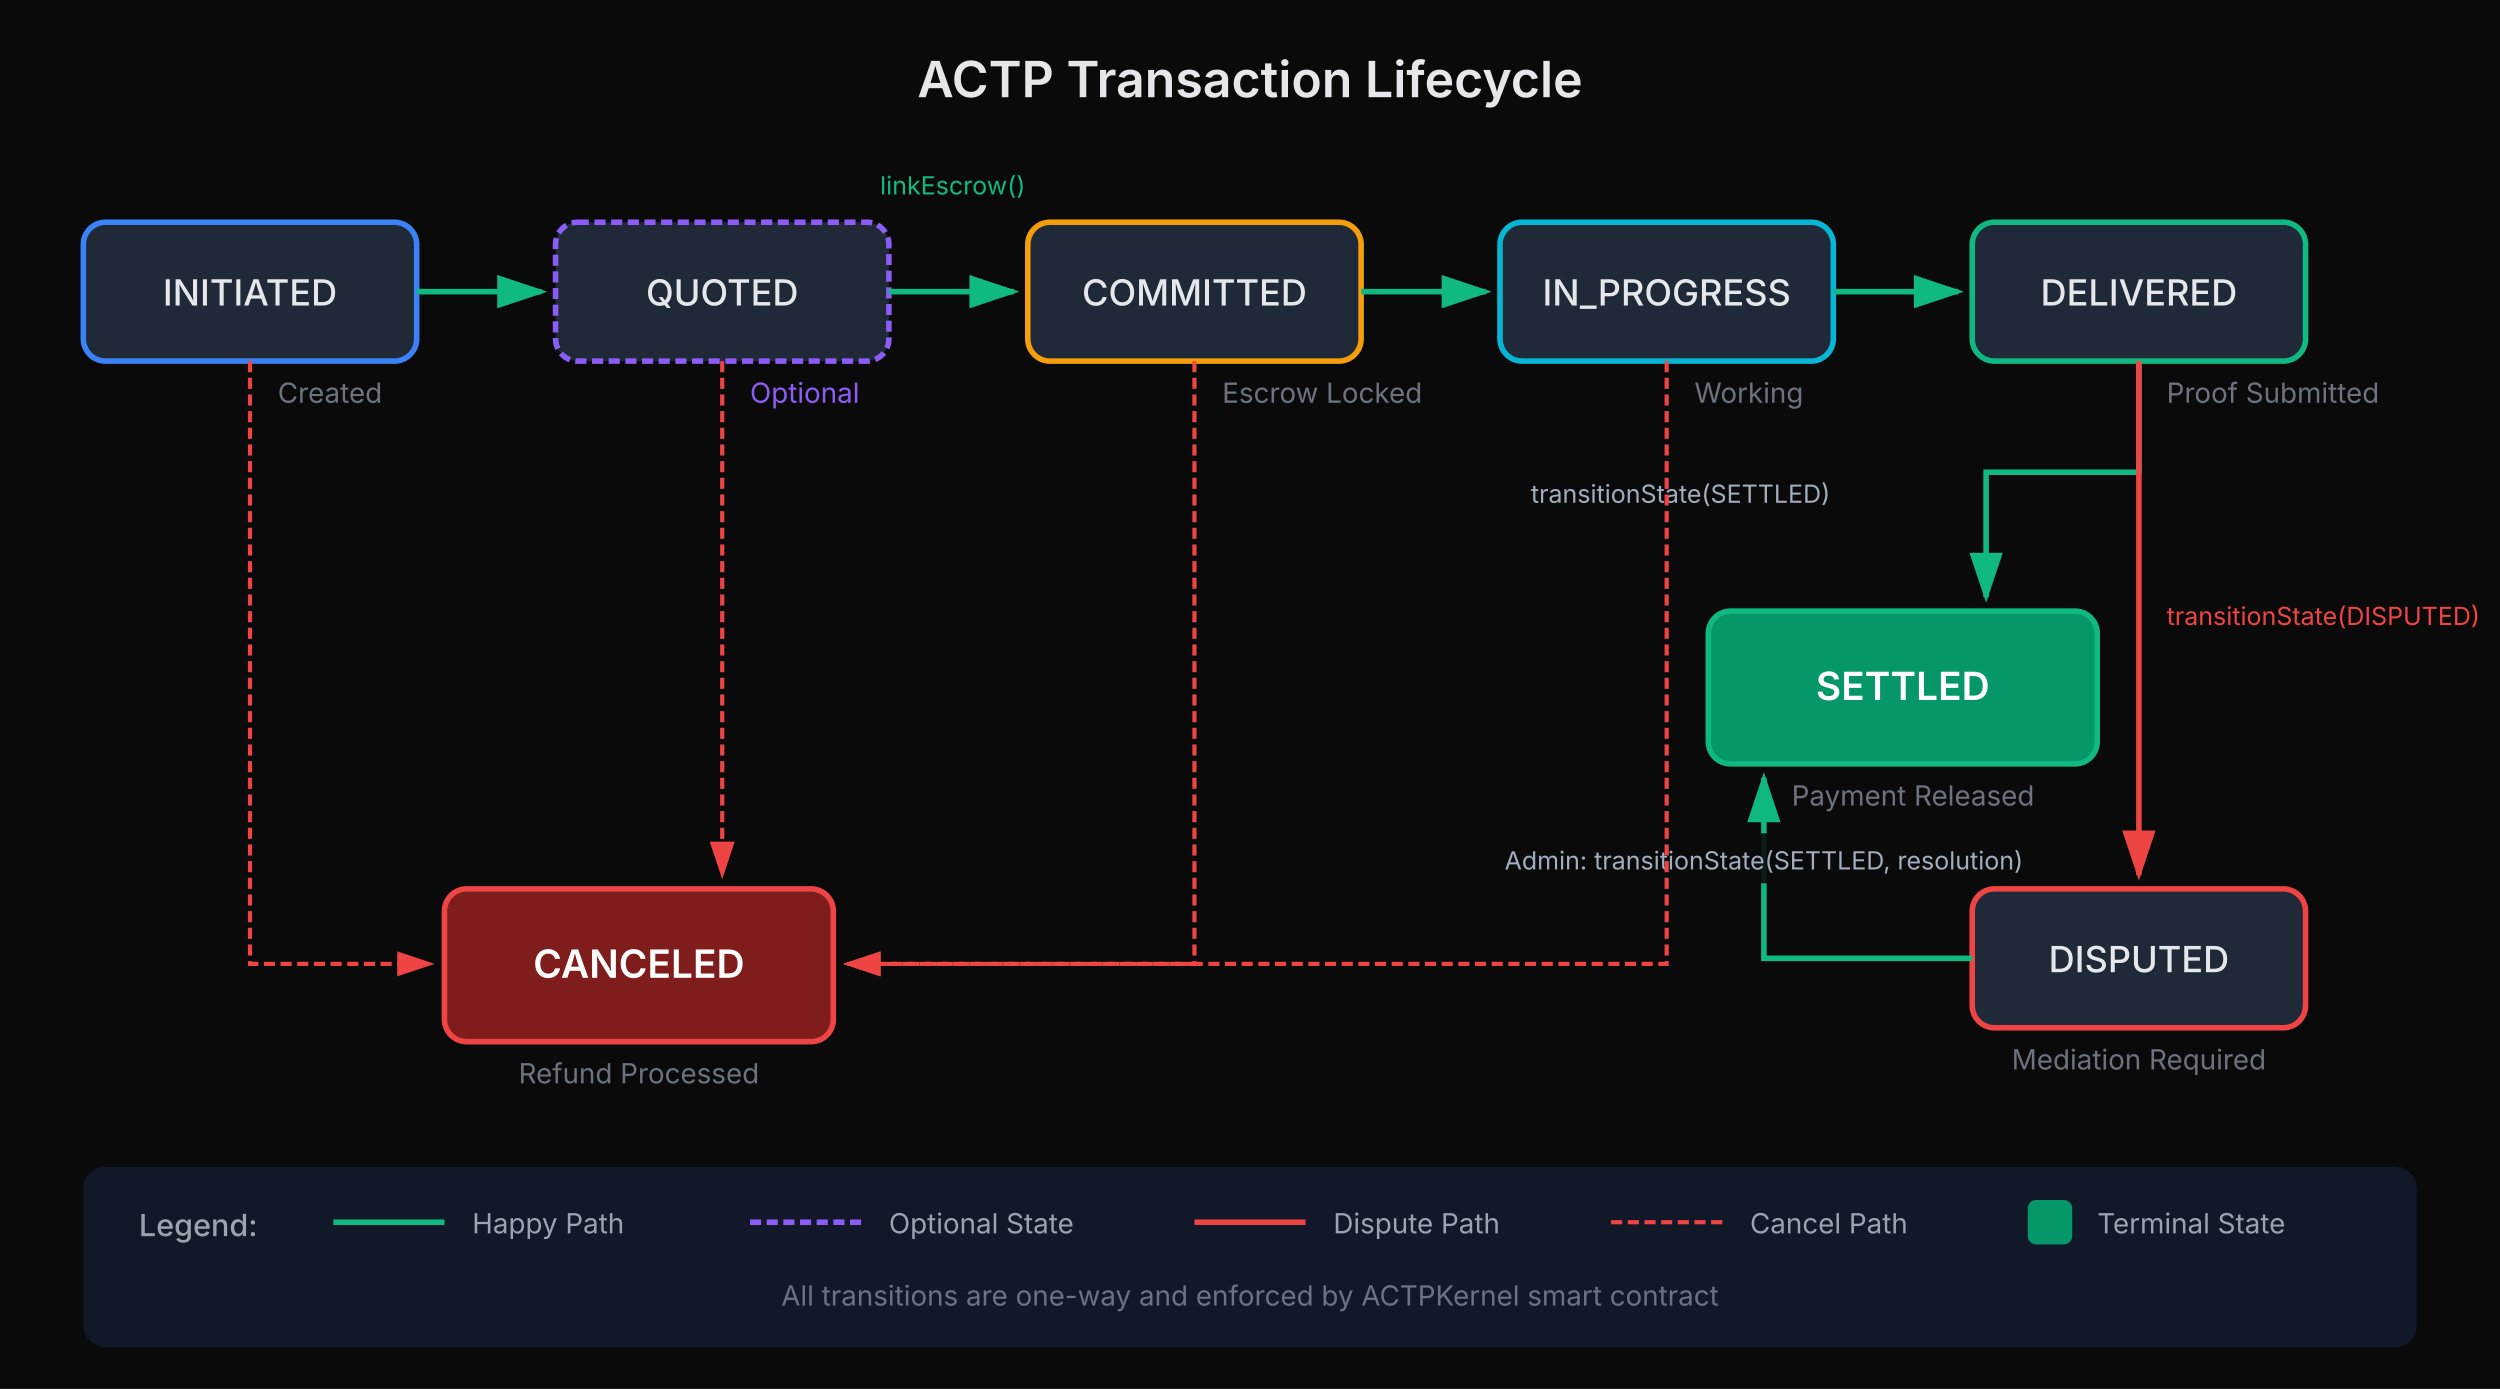
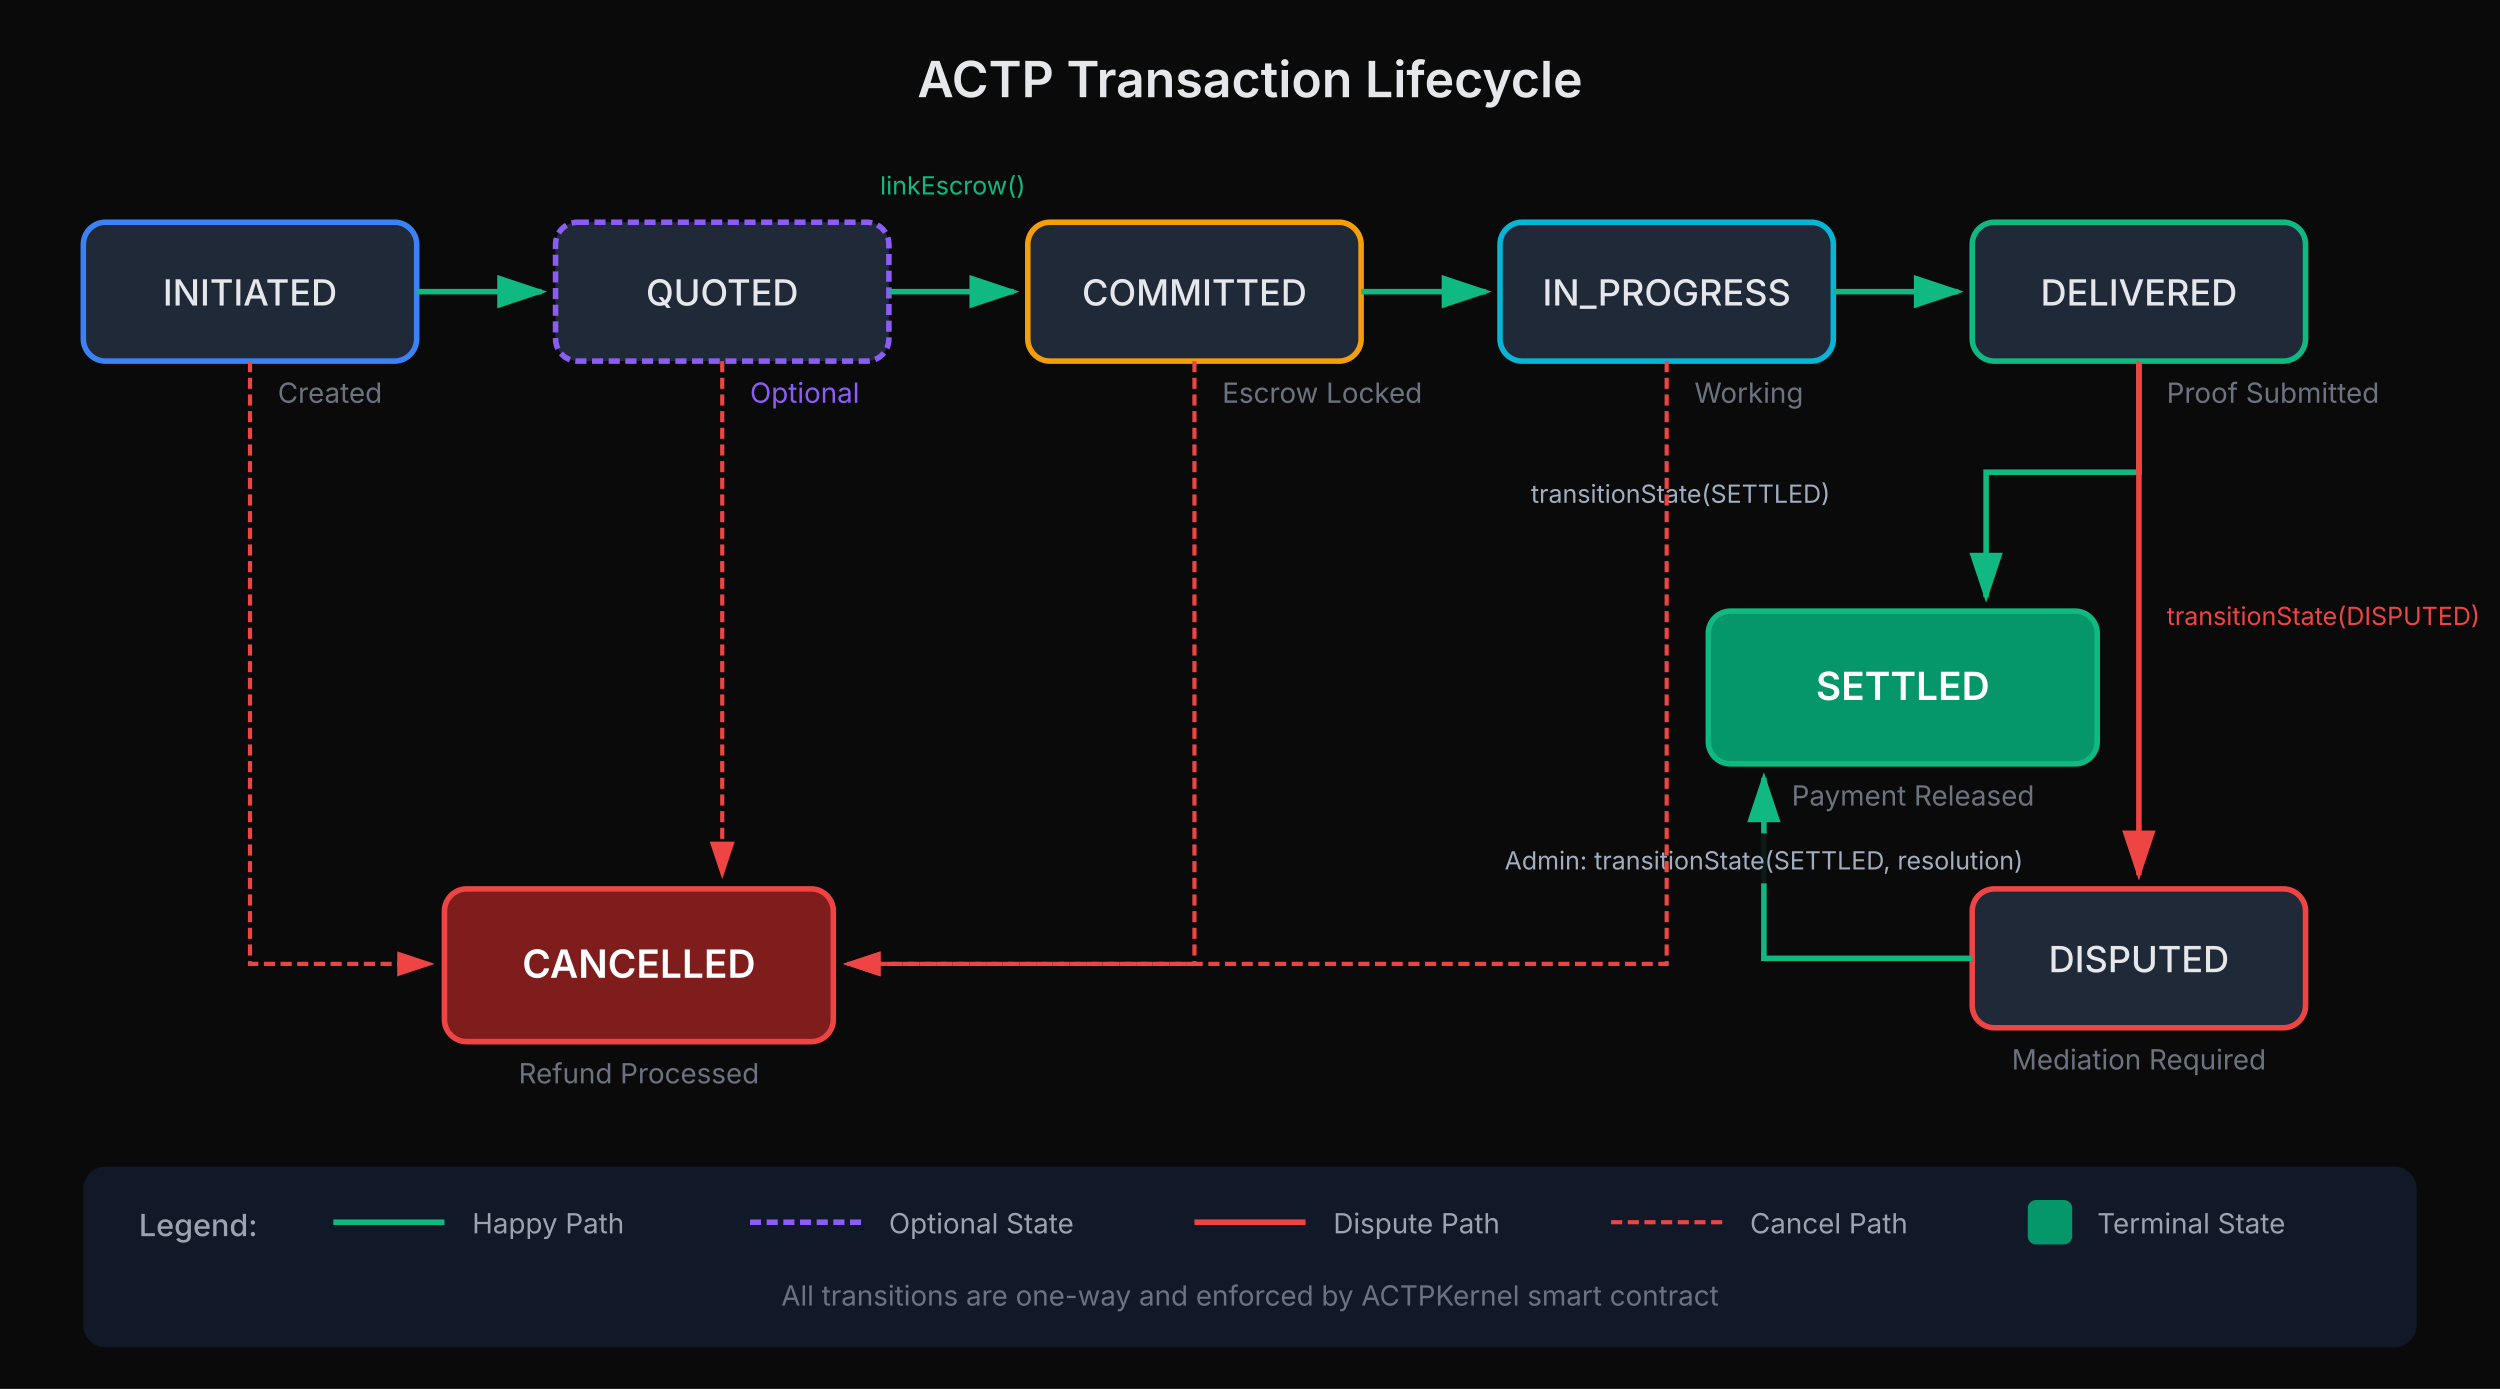
<svg xmlns="http://www.w3.org/2000/svg" width="900" height="500" viewBox="0 0 900 500">
  <rect width="900" height="500" fill="#0A0A0A" />
  <text x="450" y="35" text-anchor="middle" fill="#E5E7EB" font-family="system-ui, -apple-system, sans-serif" font-size="18" font-weight="600">
    ACTP Transaction Lifecycle
  </text>
  <rect x="30" y="80" width="120" height="50" rx="8" fill="#1F2937" stroke="#3B82F6" stroke-width="2" />
  <text x="90" y="110" text-anchor="middle" fill="#E5E7EB" font-family="system-ui, -apple-system, sans-serif" font-size="13" font-weight="500">INITIATED</text>
  <text x="100" y="145" text-anchor="start" fill="#6B7280" font-family="system-ui, -apple-system, sans-serif" font-size="10">Created</text>
  <rect x="200" y="80" width="120" height="50" rx="8" fill="#1F2937" stroke="#8B5CF6" stroke-width="2" stroke-dasharray="4,2" />
  <text x="260" y="110" text-anchor="middle" fill="#E5E7EB" font-family="system-ui, -apple-system, sans-serif" font-size="13" font-weight="500">QUOTED</text>
  <text x="270" y="145" text-anchor="start" fill="#8B5CF6" font-family="system-ui, -apple-system, sans-serif" font-size="10">Optional</text>
  <rect x="370" y="80" width="120" height="50" rx="8" fill="#1F2937" stroke="#F59E0B" stroke-width="2" />
  <text x="430" y="110" text-anchor="middle" fill="#E5E7EB" font-family="system-ui, -apple-system, sans-serif" font-size="13" font-weight="500">COMMITTED</text>
  <text x="440" y="145" text-anchor="start" fill="#6B7280" font-family="system-ui, -apple-system, sans-serif" font-size="10">Escrow Locked</text>
  <rect x="540" y="80" width="120" height="50" rx="8" fill="#1F2937" stroke="#06B6D4" stroke-width="2" />
  <text x="600" y="110" text-anchor="middle" fill="#E5E7EB" font-family="system-ui, -apple-system, sans-serif" font-size="13" font-weight="500">IN_PROGRESS</text>
  <text x="610" y="145" text-anchor="start" fill="#6B7280" font-family="system-ui, -apple-system, sans-serif" font-size="10">Working</text>
  <rect x="710" y="80" width="120" height="50" rx="8" fill="#1F2937" stroke="#10B981" stroke-width="2" />
  <text x="770" y="110" text-anchor="middle" fill="#E5E7EB" font-family="system-ui, -apple-system, sans-serif" font-size="13" font-weight="500">DELIVERED</text>
  <text x="780" y="145" text-anchor="start" fill="#6B7280" font-family="system-ui, -apple-system, sans-serif" font-size="10">Proof Submitted</text>
  <rect x="615" y="220" width="140" height="55" rx="8" fill="#059669" stroke="#10B981" stroke-width="2" />
  <text x="685" y="252" text-anchor="middle" fill="#FFFFFF" font-family="system-ui, -apple-system, sans-serif" font-size="14" font-weight="600">SETTLED</text>
  <text x="645" y="290" text-anchor="start" fill="#6B7280" font-family="system-ui, -apple-system, sans-serif" font-size="10">Payment Released</text>
  <rect x="710" y="320" width="120" height="50" rx="8" fill="#1F2937" stroke="#EF4444" stroke-width="2" />
  <text x="770" y="350" text-anchor="middle" fill="#E5E7EB" font-family="system-ui, -apple-system, sans-serif" font-size="13" font-weight="500">DISPUTED</text>
  <text x="770" y="385" text-anchor="middle" fill="#6B7280" font-family="system-ui, -apple-system, sans-serif" font-size="10">Mediation Required</text>
  <rect x="160" y="320" width="140" height="55" rx="8" fill="#7F1D1D" stroke="#EF4444" stroke-width="2" />
-   <text x="230" y="352" text-anchor="middle" fill="#FFFFFF" font-family="system-ui, -apple-system, sans-serif" font-size="14" font-weight="600">CANCELED</text>
+   <text x="230" y="352" text-anchor="middle" fill="#FFFFFF" font-family="system-ui, -apple-system, sans-serif" font-size="14" font-weight="600">CANCELLED</text>
  <text x="230" y="390" text-anchor="middle" fill="#6B7280" font-family="system-ui, -apple-system, sans-serif" font-size="10">Refund Processed</text>
  <line x1="150" y1="105" x2="195" y2="105" stroke="#10B981" stroke-width="2" marker-end="url(#arrowGreen)" />
  <line x1="320" y1="105" x2="365" y2="105" stroke="#10B981" stroke-width="2" marker-end="url(#arrowGreen)" />
  <text x="343" y="70" text-anchor="middle" fill="#10B981" font-family="system-ui, -apple-system, sans-serif" font-size="9">linkEscrow()</text>
  <line x1="490" y1="105" x2="535" y2="105" stroke="#10B981" stroke-width="2" marker-end="url(#arrowGreen)" />
  <line x1="660" y1="105" x2="705" y2="105" stroke="#10B981" stroke-width="2" marker-end="url(#arrowGreen)" />
  <path d="M 770 130 L 770 170 L 715 170 L 715 215" fill="none" stroke="#10B981" stroke-width="2" marker-end="url(#arrowGreen)" />
  <rect x="515" y="168" width="180" height="18" rx="3" fill="#0A0A0A" fill-opacity="0.9" />
  <text x="605" y="181" text-anchor="middle" fill="#A0AEC0" font-family="system-ui, -apple-system, sans-serif" font-size="9">transitionState(SETTLED)</text>
  <line x1="770" y1="130" x2="770" y2="315" stroke="#EF4444" stroke-width="2" marker-end="url(#arrowRed)" />
  <text x="780" y="225" fill="#EF4444" font-family="system-ui, -apple-system, sans-serif" font-size="9">transitionState(DISPUTED)</text>
  <path d="M 710 345 L 635 345 L 635 280" fill="none" stroke="#10B981" stroke-width="2" marker-end="url(#arrowGreen)" />
  <rect x="530" y="300" width="210" height="18" rx="3" fill="#0A0A0A" fill-opacity="0.9" />
  <text x="635" y="313" text-anchor="middle" fill="#A0AEC0" font-family="system-ui, -apple-system, sans-serif" font-size="9">Admin: transitionState(SETTLED, resolution)</text>
  <path d="M 90 130 L 90 347 L 155 347" fill="none" stroke="#EF4444" stroke-width="1.5" stroke-dasharray="4,2" marker-end="url(#arrowRed)" />
  <path d="M 260 130 L 260 315" fill="none" stroke="#EF4444" stroke-width="1.5" stroke-dasharray="4,2" marker-end="url(#arrowRed)" />
  <path d="M 430 130 L 430 347 L 305 347" fill="none" stroke="#EF4444" stroke-width="1.5" stroke-dasharray="4,2" marker-end="url(#arrowRed)" />
  <path d="M 600 130 L 600 347 L 305 347" fill="none" stroke="#EF4444" stroke-width="1.5" stroke-dasharray="4,2" marker-end="url(#arrowRed)" />
  <rect x="30" y="420" width="840" height="65" rx="8" fill="#111827" />
  <text x="50" y="445" fill="#9CA3AF" font-family="system-ui, -apple-system, sans-serif" font-size="11" font-weight="500">Legend:</text>
  <line x1="120" y1="440" x2="160" y2="440" stroke="#10B981" stroke-width="2" />
  <text x="170" y="444" fill="#9CA3AF" font-family="system-ui, -apple-system, sans-serif" font-size="10">Happy Path</text>
  <line x1="270" y1="440" x2="310" y2="440" stroke="#8B5CF6" stroke-width="2" stroke-dasharray="4,2" />
  <text x="320" y="444" fill="#9CA3AF" font-family="system-ui, -apple-system, sans-serif" font-size="10">Optional State</text>
  <line x1="430" y1="440" x2="470" y2="440" stroke="#EF4444" stroke-width="2" />
  <text x="480" y="444" fill="#9CA3AF" font-family="system-ui, -apple-system, sans-serif" font-size="10">Dispute Path</text>
  <line x1="580" y1="440" x2="620" y2="440" stroke="#EF4444" stroke-width="1.5" stroke-dasharray="4,2" />
  <text x="630" y="444" fill="#9CA3AF" font-family="system-ui, -apple-system, sans-serif" font-size="10">Cancel Path</text>
  <rect x="730" y="432" width="16" height="16" rx="3" fill="#059669" />
  <text x="755" y="444" fill="#9CA3AF" font-family="system-ui, -apple-system, sans-serif" font-size="10">Terminal State</text>
  <text x="450" y="470" text-anchor="middle" fill="#6B7280" font-family="system-ui, -apple-system, sans-serif" font-size="10">
    All transitions are one-way and enforced by ACTPKernel smart contract
  </text>
  <defs>
    <marker id="arrow" markerWidth="10" markerHeight="10" refX="8" refY="3" orient="auto" markerUnits="strokeWidth">
      <path d="M0,0 L0,6 L9,3 z" fill="#4B5563" />
    </marker>
    <marker id="arrowBlue" markerWidth="10" markerHeight="10" refX="8" refY="3" orient="auto" markerUnits="strokeWidth">
      <path d="M0,0 L0,6 L9,3 z" fill="#3B82F6" />
    </marker>
    <marker id="arrowGreen" markerWidth="10" markerHeight="10" refX="8" refY="3" orient="auto" markerUnits="strokeWidth">
      <path d="M0,0 L0,6 L9,3 z" fill="#10B981" />
    </marker>
    <marker id="arrowRed" markerWidth="10" markerHeight="10" refX="8" refY="3" orient="auto" markerUnits="strokeWidth">
      <path d="M0,0 L0,6 L9,3 z" fill="#EF4444" />
    </marker>
  </defs>
</svg>
